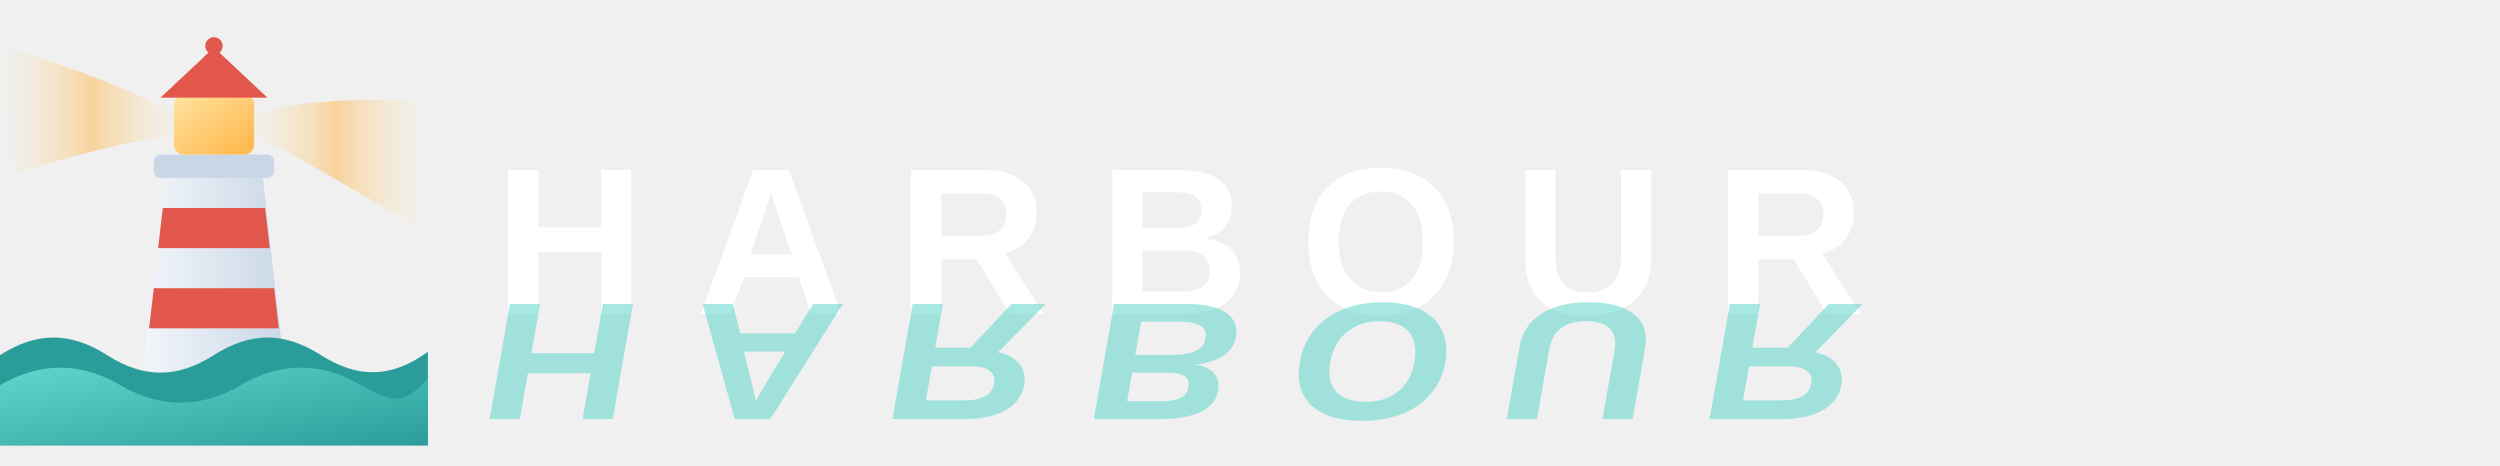
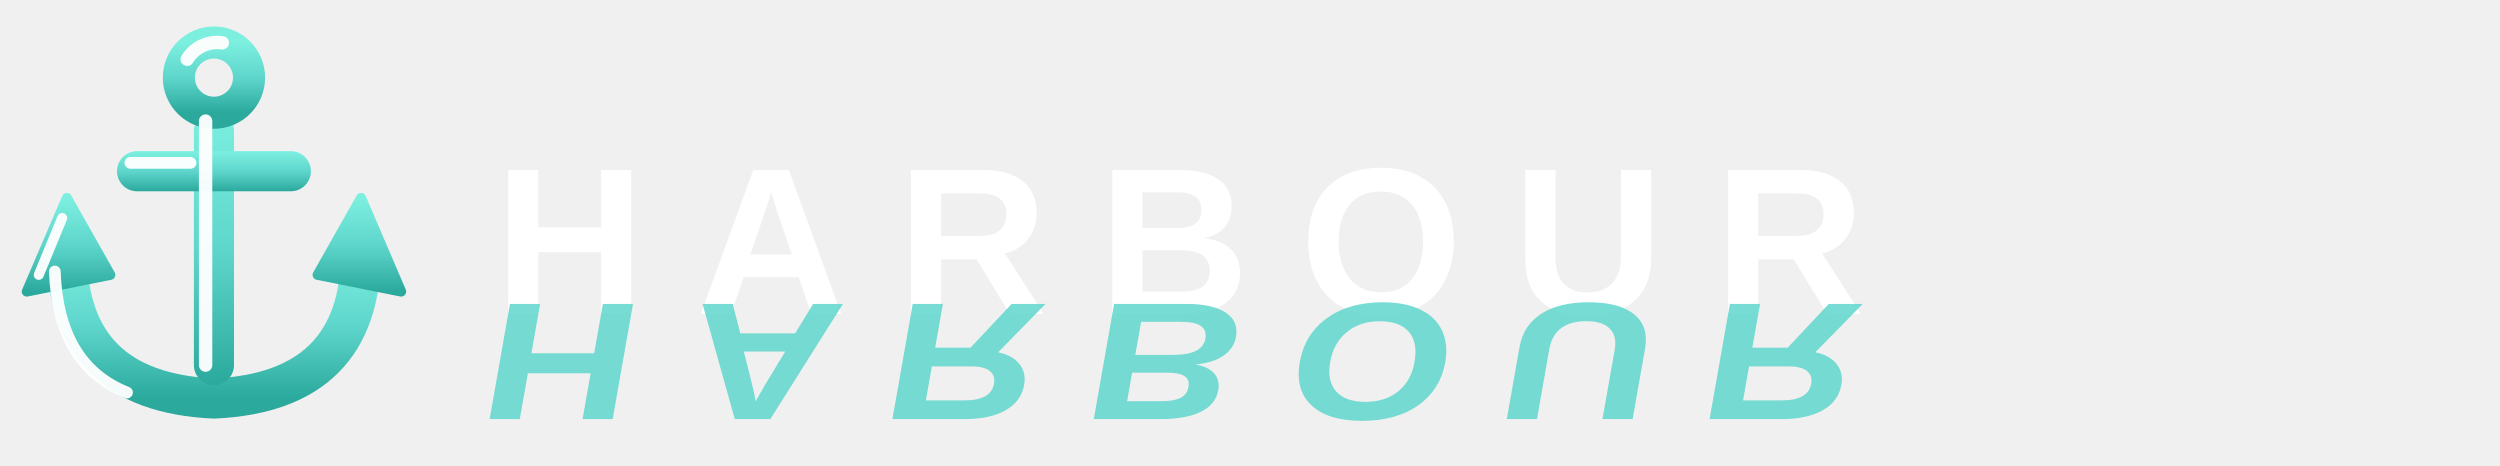
<svg xmlns="http://www.w3.org/2000/svg" viewBox="0 0 860 160" role="img">
  <g transform="translate(0 6) scale(1.15)">
    <defs>
-       <linearGradient id="wBEAM" x1="0" y1="0" x2="1" y2="0">
-         <stop stop-color="#ffe3a1" stop-opacity=".05" />
-         <stop offset=".5" stop-color="#ffb547" stop-opacity=".55" />
-         <stop offset="1" stop-color="#ffe3a1" stop-opacity=".05" />
-       </linearGradient>
-       <linearGradient id="wTOWER" x2="1">
-         <stop stop-color="#f4f7fb" />
-         <stop offset="1" stop-color="#c9d6e6" />
-       </linearGradient>
-       <linearGradient id="wLAMP" y2="1">
-         <stop stop-color="#ffe3a1" />
-         <stop offset="1" stop-color="#ffb547" />
-       </linearGradient>
-       <linearGradient id="wSEA" y2="1">
-         <stop stop-color="#5fd6cc" />
-         <stop offset="1" stop-color="#2a9d9a" />
+       <linearGradient id="wANCHOR" x1="0" y1="0" x2="0" y2="1">
+         <stop stop-color="#7cefdf" />
+         <stop offset=".5" stop-color="#5fd6cc" />
+         <stop offset="1" stop-color="#2ba99d" />
      </linearGradient>
    </defs>
-     <path d="M53 29C40 22 22 15 2 9C2 22 3 35 4 47C22 41 39 37 53 35Z" fill="url(#wBEAM)" opacity=".9" />
-     <path d="M75 29C89 25 106 24 126 25C126 38 125 50 124 62C106 52 89 41 75 35Z" fill="url(#wBEAM)" opacity=".9" />
-     <path d="M41 122L49.5 47H78.5L87 122Z" fill="url(#wTOWER)" />
-     <path d="M48.7 57H79.3L80.7 69H47.3Z" fill="#e2574c" />
-     <path d="M46 81H82L83.4 93H44.6Z" fill="#e2574c" />
-     <rect x="46" y="41" width="36" height="7" rx="2" fill="#c9d6e6" />
-     <rect x="52" y="23" width="24" height="18" rx="3" fill="url(#wLAMP)" />
-     <path d="M48 24L64 9L80 24Z" fill="#e2574c" />
-     <circle cx="64" cy="8.5" r="2.6" fill="#e2574c" />
-     <path d="M0 101C11 94 21 94 32 101S53 108 64 101S85 94 96 101S117 108 128 100V128H0Z" fill="#2a9d9a" />
-     <path d="M0 110C12 103 24 103 36 110S60 117 72 110S96 103 108 110S122 114 128 108V128H0Z" fill="url(#wSEA)" />
+     <path d="M20 70Q20 112 64 114Q108 112 108 70" fill="none" stroke="url(#wANCHOR)" stroke-width="12" stroke-linecap="round" />
+     <rect x="58" y="28" width="12" height="82" rx="6" fill="url(#wANCHOR)" />
+     <rect x="35" y="40" width="58" height="12" rx="6" fill="url(#wANCHOR)" />
+     <circle cx="64" cy="18" r="10.5" fill="none" stroke="url(#wANCHOR)" stroke-width="9.6" />
+     <path d="M20 54L8 82L33 77ZM108 54L95 77L120 82Z" fill="url(#wANCHOR)" stroke="url(#wANCHOR)" stroke-width="3" stroke-linejoin="round" />
+     <g fill="none" stroke="#fff" stroke-linecap="round" opacity=".95">
+       <path d="M56 12.5A10.5 10.5 0 0 1 66.5 7.6" stroke-width="4" />
+       <path d="M61.5 31V104" stroke-width="4" />
+       <path d="M39 43.5H57" stroke-width="3.5" />
+       <path d="M16.4 76Q17.4 104 38 112.2" stroke-width="3.5" />
+       <path d="M18.6 60L11.6 77" stroke-width="3" />
+     </g>
  </g>
  <text x="170" y="108" font-family="Segoe UI,Arial,sans-serif" font-size="72" font-weight="700" letter-spacing="17.28" fill="#ffffff">HARBOUR</text>
-   <g transform="translate(170 108) skewX(-10) scale(1 -.8) translate(-170 -103.68)" opacity=".55">
+   <g transform="translate(170 108) skewX(-10) scale(1 -.8) translate(-170 -103.68)" opacity=".85">
    <text x="170" y="108" font-family="Segoe UI,Arial,sans-serif" font-size="72" font-weight="700" letter-spacing="17.28" fill="#5fd6cc">HARBOUR</text>
  </g>
</svg>
